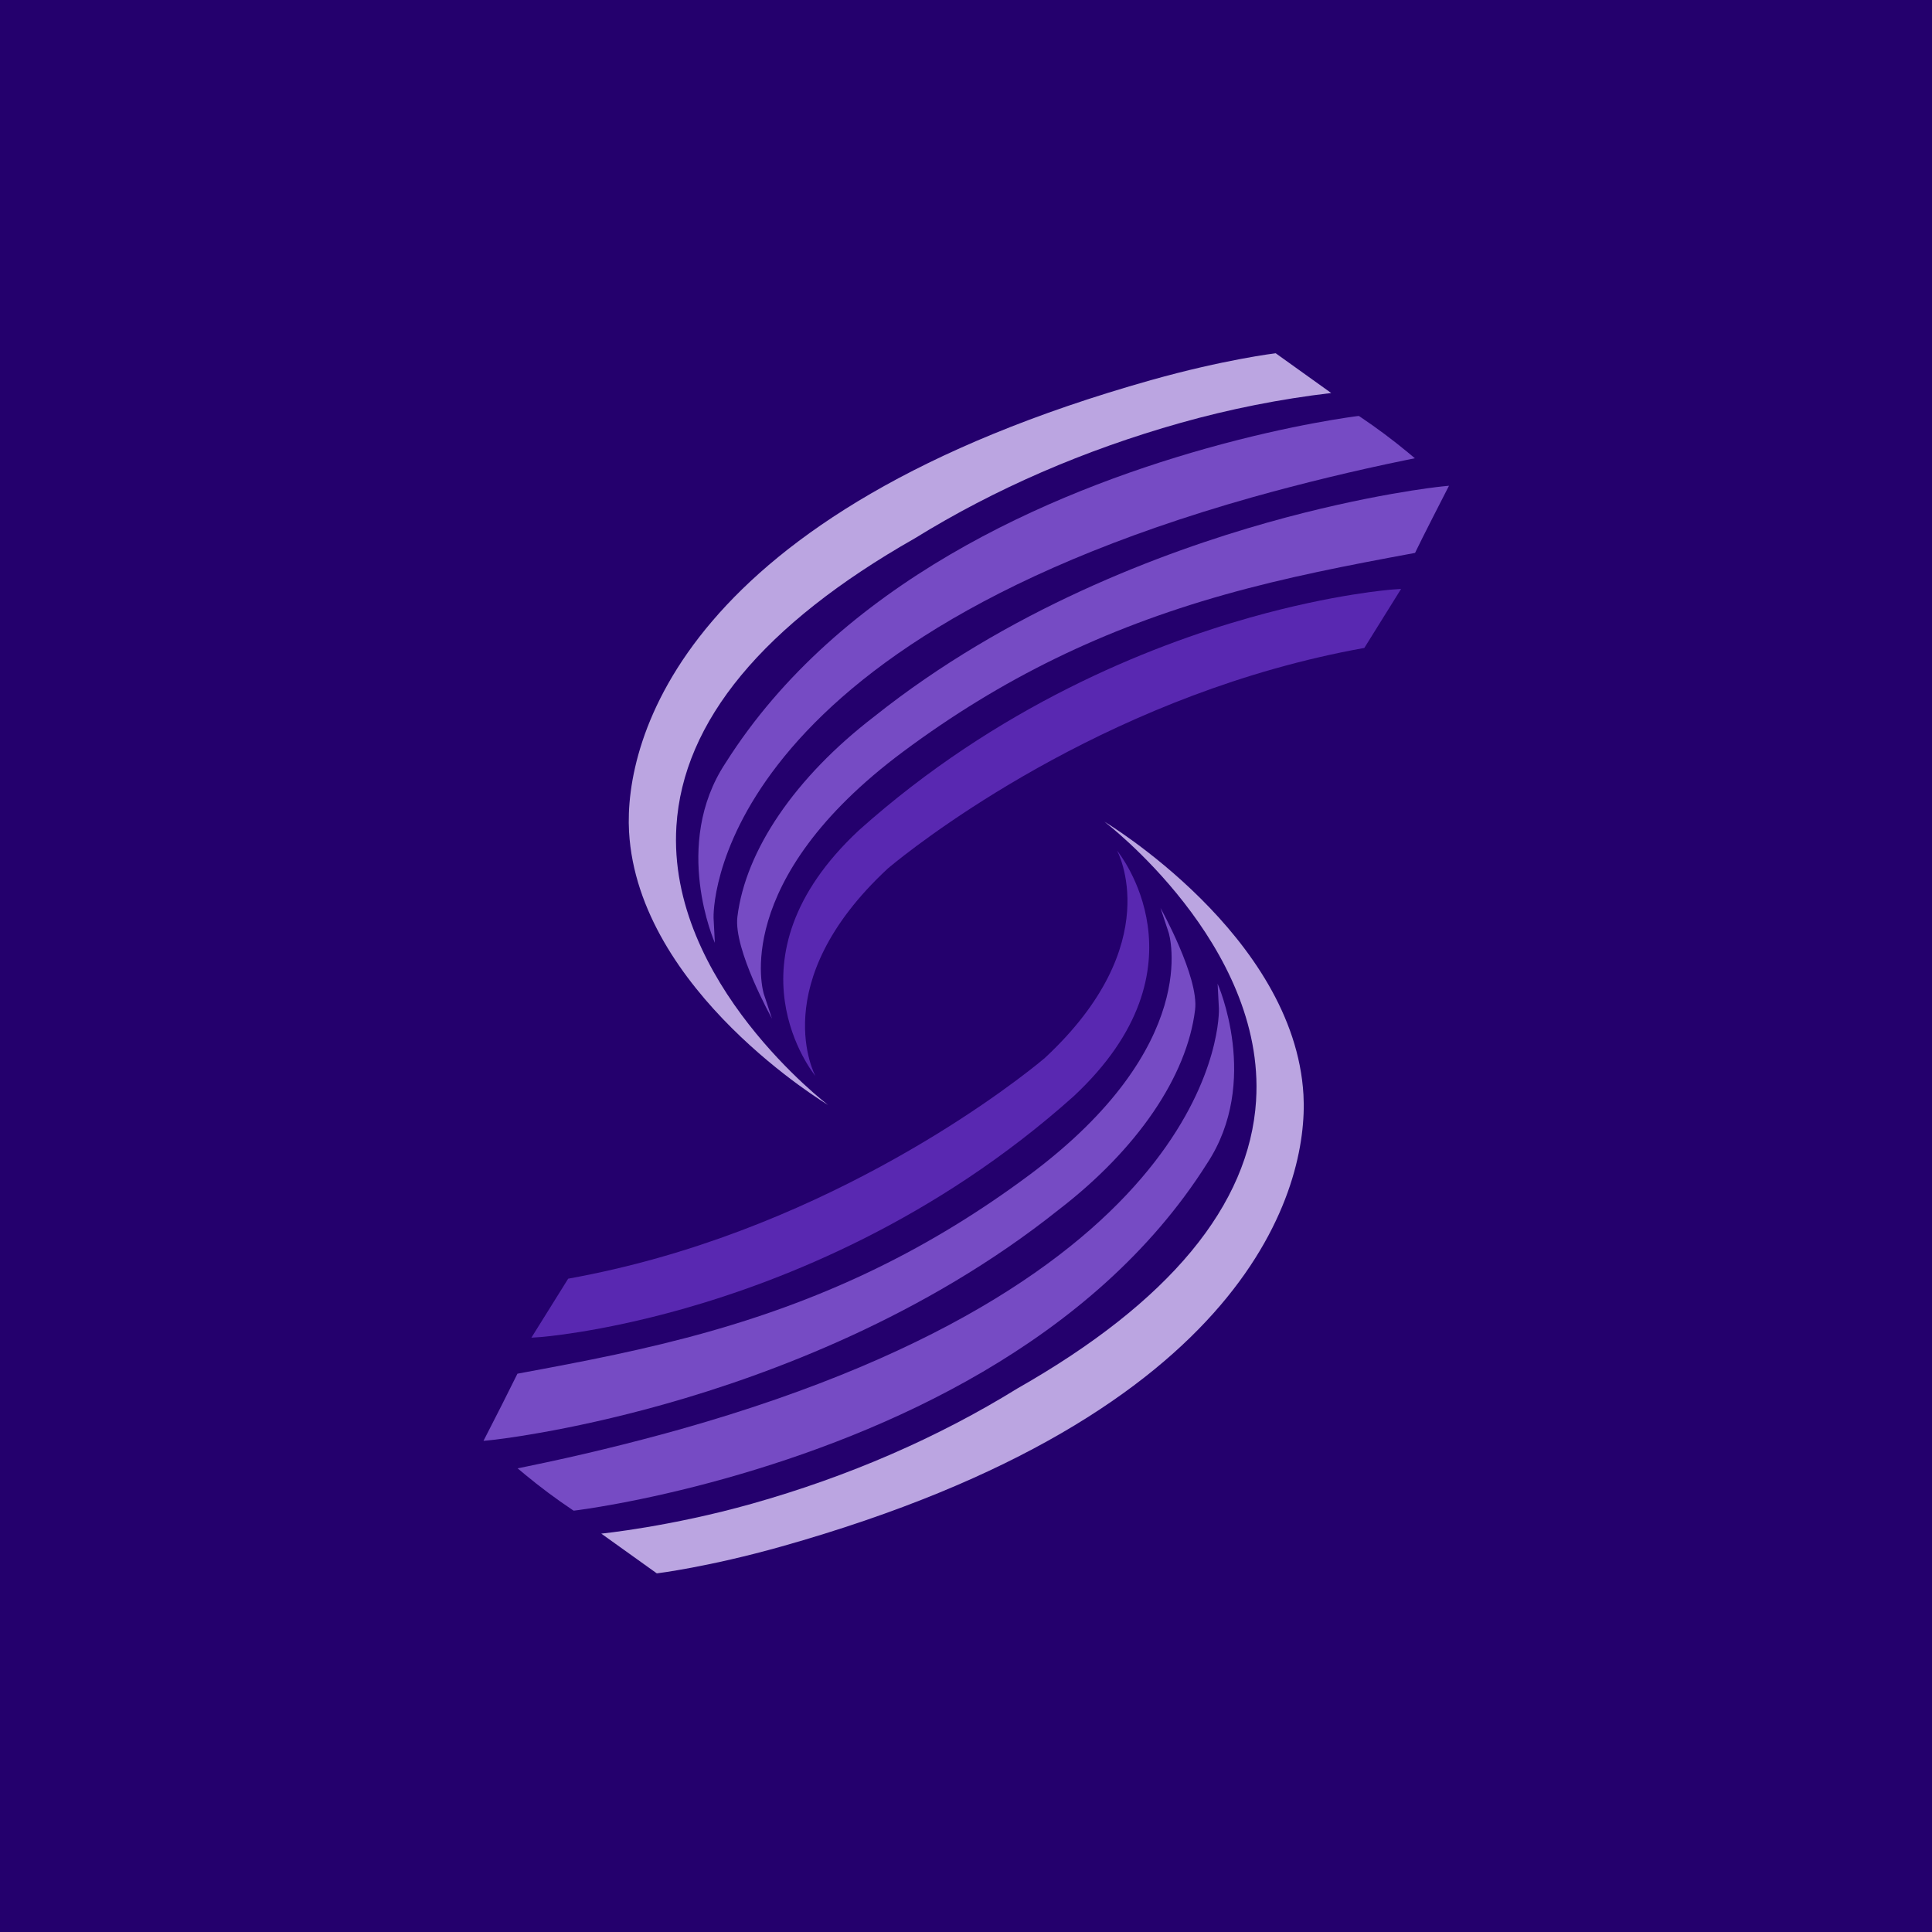
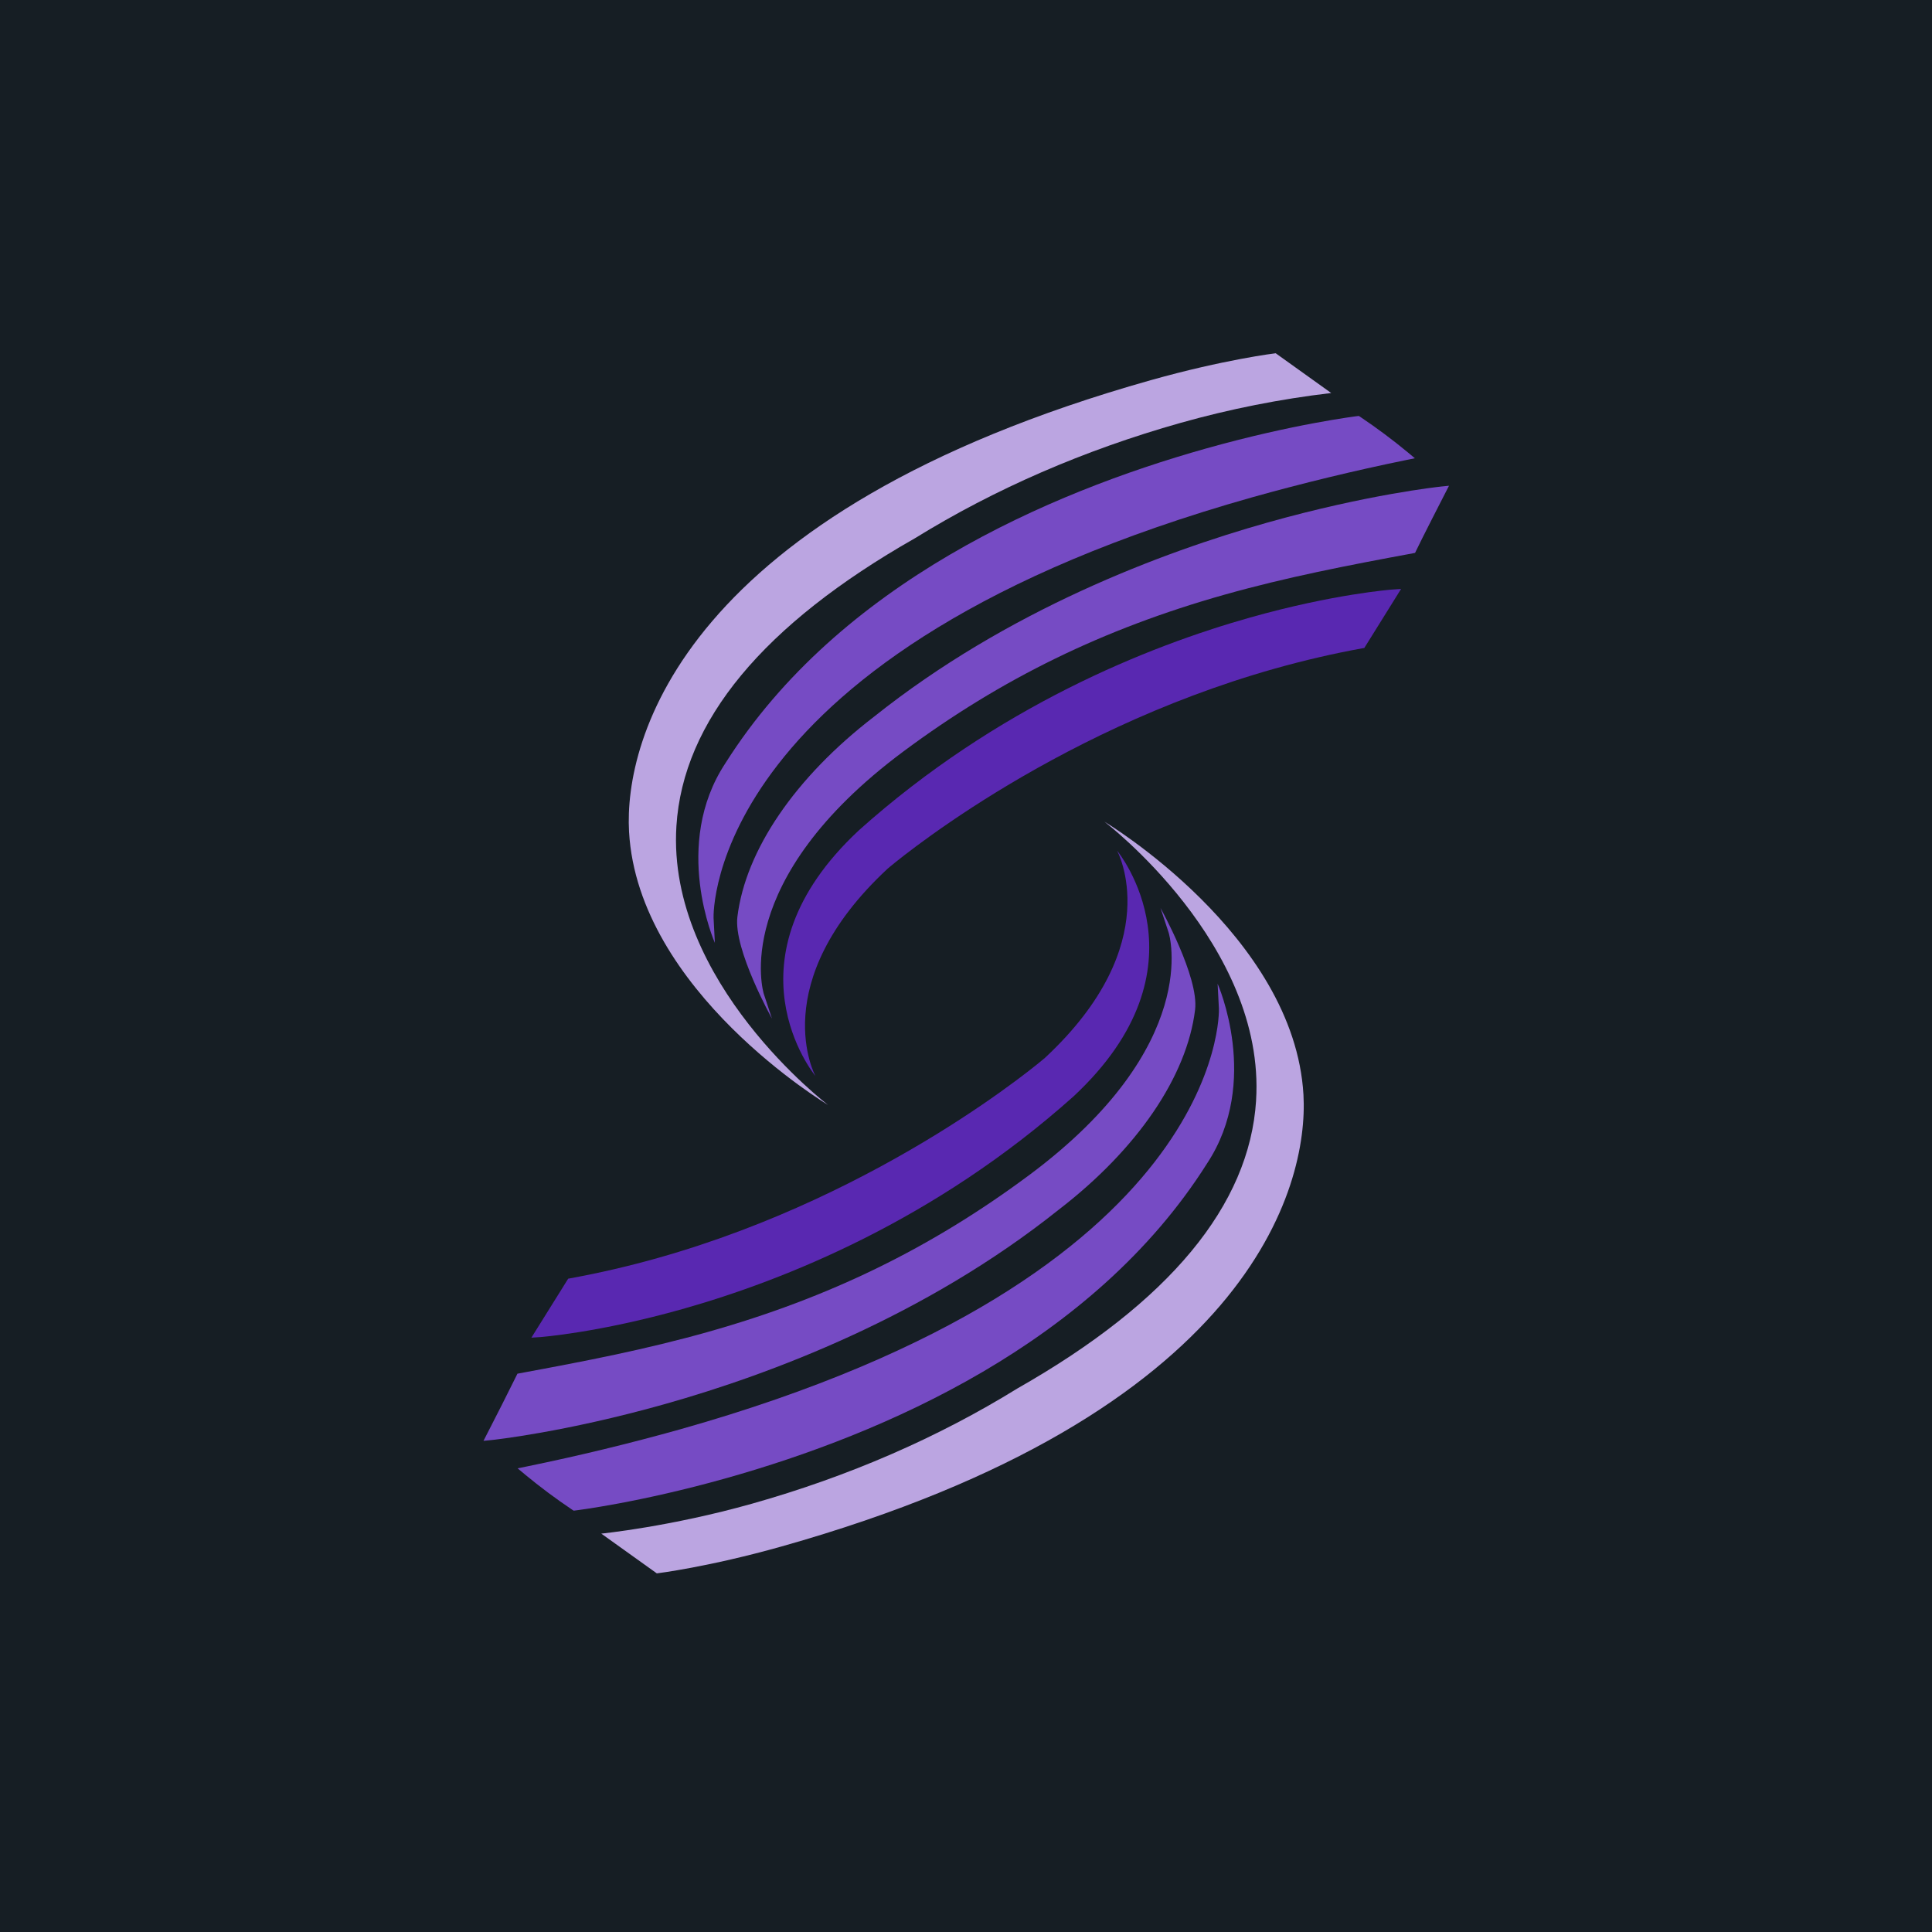
<svg xmlns="http://www.w3.org/2000/svg" width="64" height="64" fill="none">
-   <path fill="#24006D" d="M0 0h64v64H0z" />
+   <path fill="#161E24" d="M0 0h64v64H0z" />
  <path d="M41.416 20.455c-3.386.955-8.382 2.952-12.959 7.045-4.6 4.285-1.477 8.106-1.445 8.144 0 0-1.685-3.077 2.392-6.868.051-.045 5.256-4.493 12.824-6.627.965-.272 1.94-.499 2.9-.673l.067-.012 1.218-1.955-.3.021c-.018.002-1.92.142-4.697.925z" fill="#5928B1" />
  <path d="M46.626 14.977a19.781 19.781 0 00-1.566-1.168l-.047-.03-.056.006c-.02.003-2.122.259-5.016 1.075-5.177 1.459-12.14 4.452-15.91 10.42-1.79 2.71-.35 5.954-.35 5.954l-.043-.825c-.004-.088-.252-8.833 17.86-13.94a73.655 73.655 0 015.06-1.225l.311-.064-.243-.203z" fill="#764BC4" />
  <path d="M47.72 16.12c-.023.002-2.405.252-5.725 1.188-3.513.99-8.628 2.912-13.045 6.436-2.605 2.003-4.253 4.419-4.523 6.629-.132 1.079 1.145 3.368 1.145 3.368l-.269-.813c-.012-.037-1.153-3.741 4.63-8.04 3.242-2.409 6.62-4.057 10.629-5.188 2.067-.582 4.048-.965 6.237-1.37l.077-.015.034-.07c.165-.351.954-1.889.962-1.904l.128-.25-.28.028z" fill="#764BC4" />
  <path d="M22.407 27.366c.218-3.47 2.874-6.678 7.9-9.535 2.648-1.636 5.609-2.922 8.799-3.822a32.368 32.368 0 014.992-.99l-1.839-1.317c-.017.002-1.712.208-4.135.891-15.533 4.38-17.458 11.926-17.286 14.96.3 5.288 6.593 9.05 6.593 9.05s-5.349-4.065-5.024-9.237z" fill="#BBA5E1" />
  <path d="M22.6 43.366c3.386-.955 8.382-2.952 12.96-7.045 4.599-4.284 1.476-8.105 1.444-8.143 0 0 1.685 3.077-2.392 6.868-.051.044-5.255 4.493-12.824 6.627a31.54 31.54 0 01-2.9.673l-.066.012-1.219 1.954.3-.02c.018-.002 1.92-.143 4.697-.926z" fill="#5928B1" />
  <path d="M17.39 48.844a19.74 19.74 0 001.567 1.169l.047.03.055-.007c.02-.002 2.122-.258 5.016-1.074 5.177-1.46 12.14-4.453 15.91-10.42 1.79-2.711.35-5.955.35-5.955l.043.826c.004.087.252 8.832-17.86 13.939a73.659 73.659 0 01-5.06 1.225l-.311.064.244.203z" fill="#764BC4" />
  <path d="M16.296 47.702c.023-.002 2.406-.253 5.725-1.189 3.513-.99 8.628-2.911 13.045-6.436 2.605-2.002 4.253-4.418 4.523-6.628.133-1.08-1.145-3.369-1.145-3.369l.269.814c.012.037 1.153 3.74-4.63 8.04-3.241 2.408-6.619 4.057-10.629 5.187-2.067.583-4.048.966-6.237 1.37l-.077.015-.034.07a132.92 132.92 0 01-.962 1.904l-.128.25.28-.028z" fill="#764BC4" />
  <path d="M41.61 36.455c-.219 3.471-2.875 6.678-7.9 9.535-2.649 1.637-5.61 2.923-8.8 3.822-2.705.763-4.992.991-4.992.991l1.84 1.317c.016-.002 1.711-.209 4.134-.892 15.533-4.38 17.458-11.926 17.287-14.96-.301-5.288-6.594-9.049-6.594-9.049s5.349 4.065 5.024 9.236z" fill="#BBA5E1" />
</svg>
